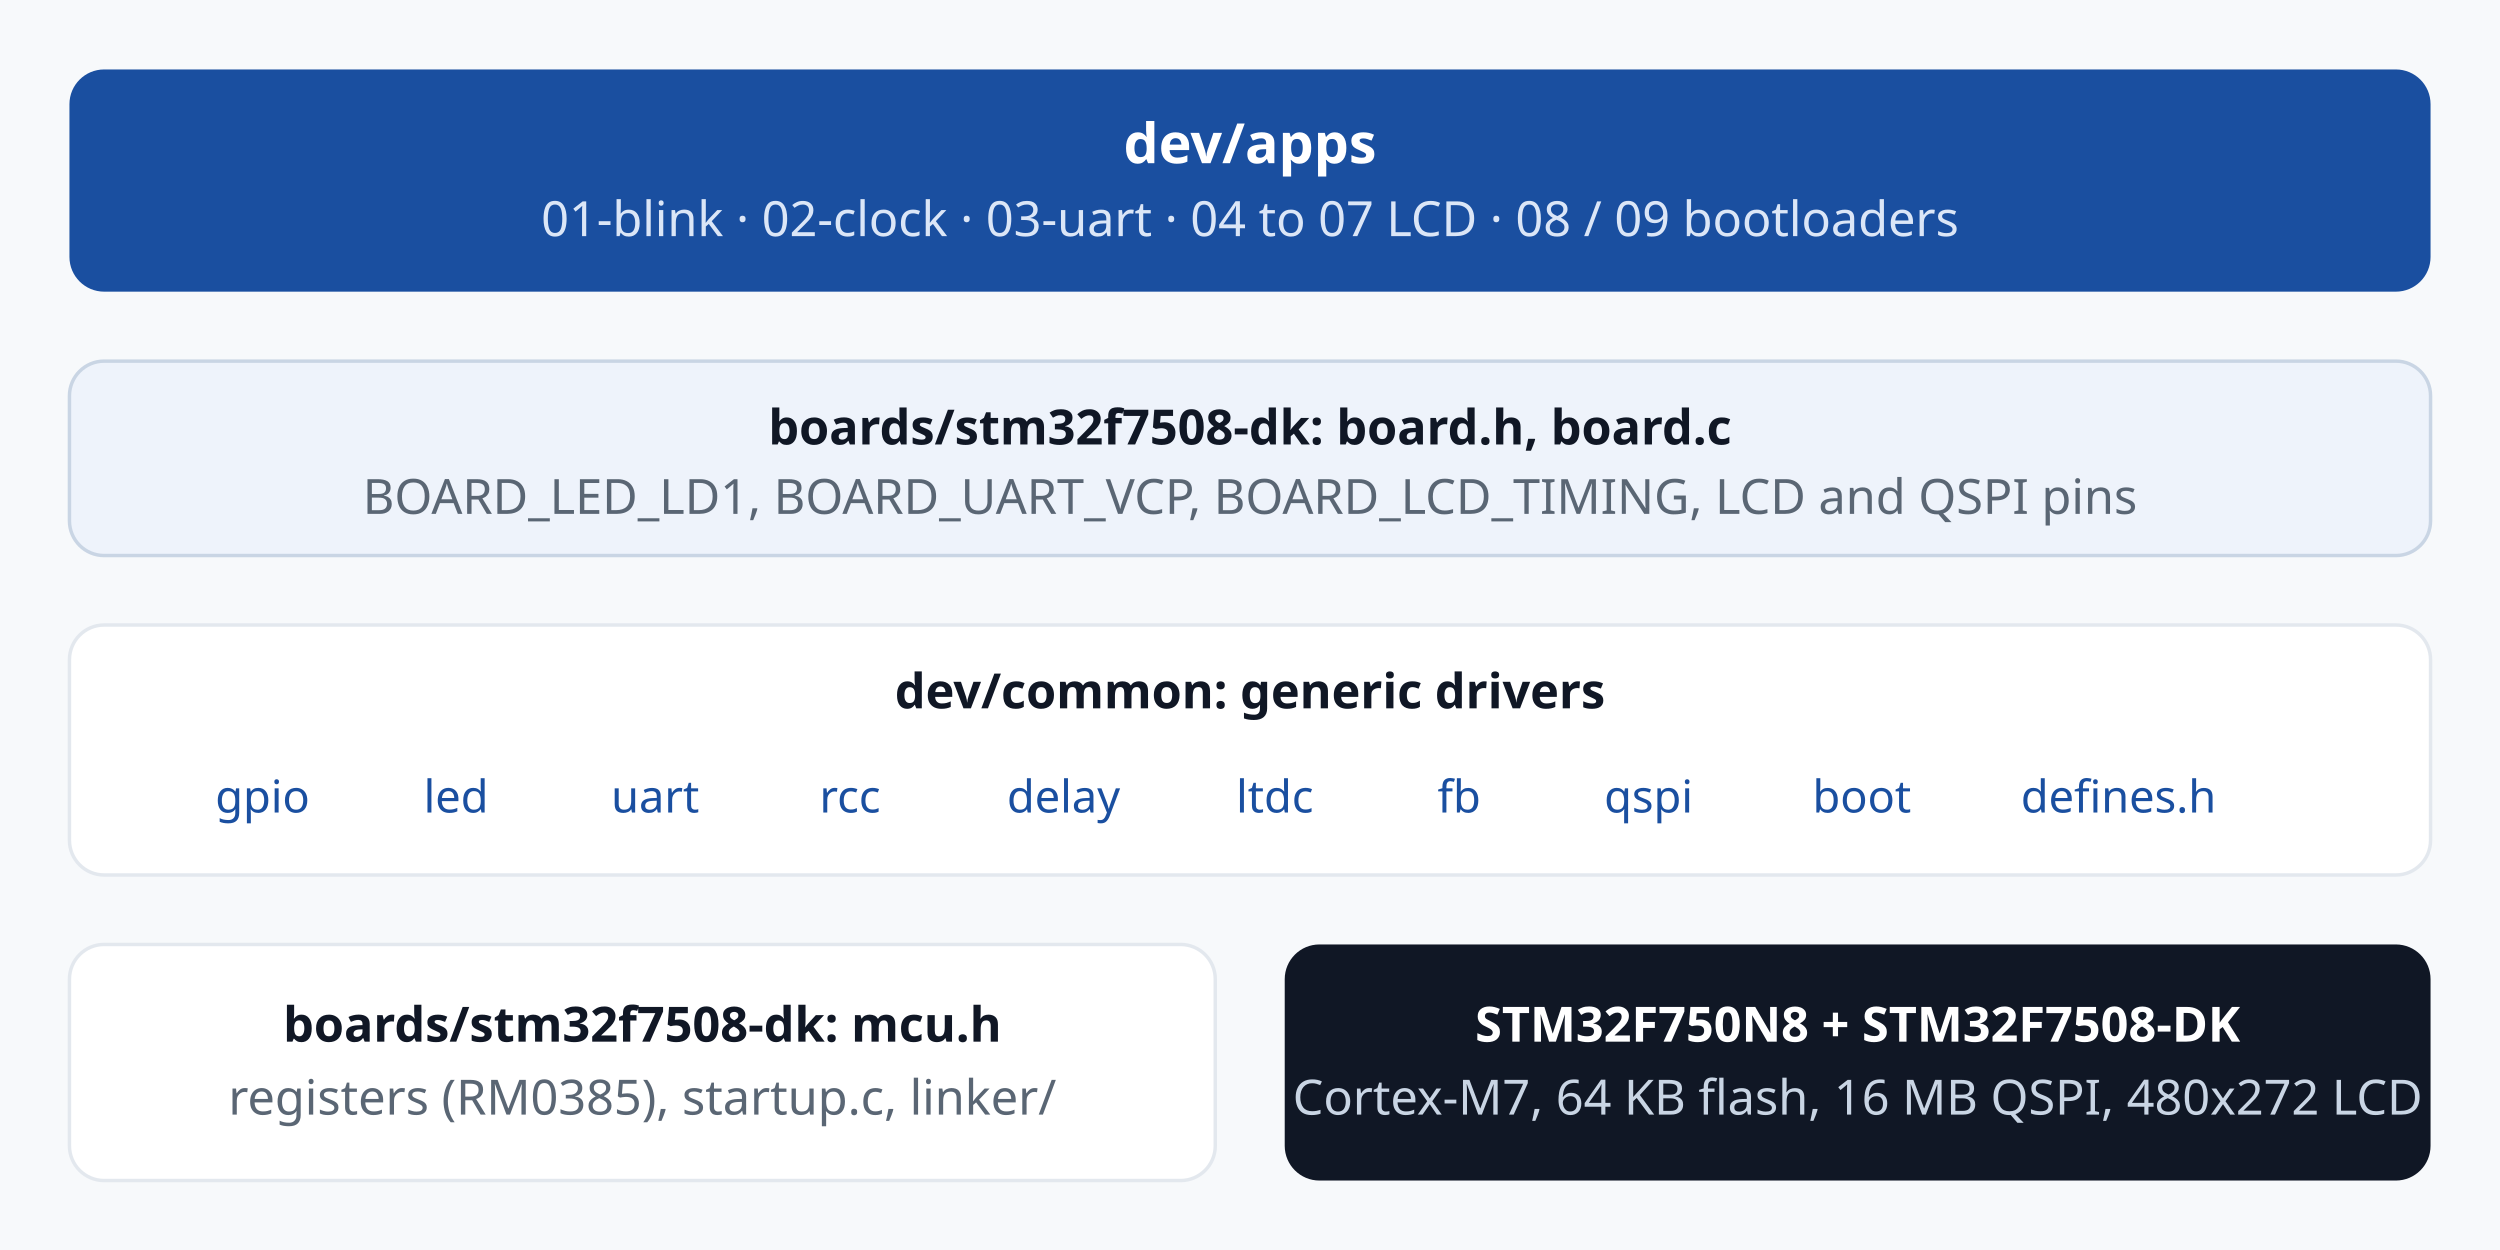
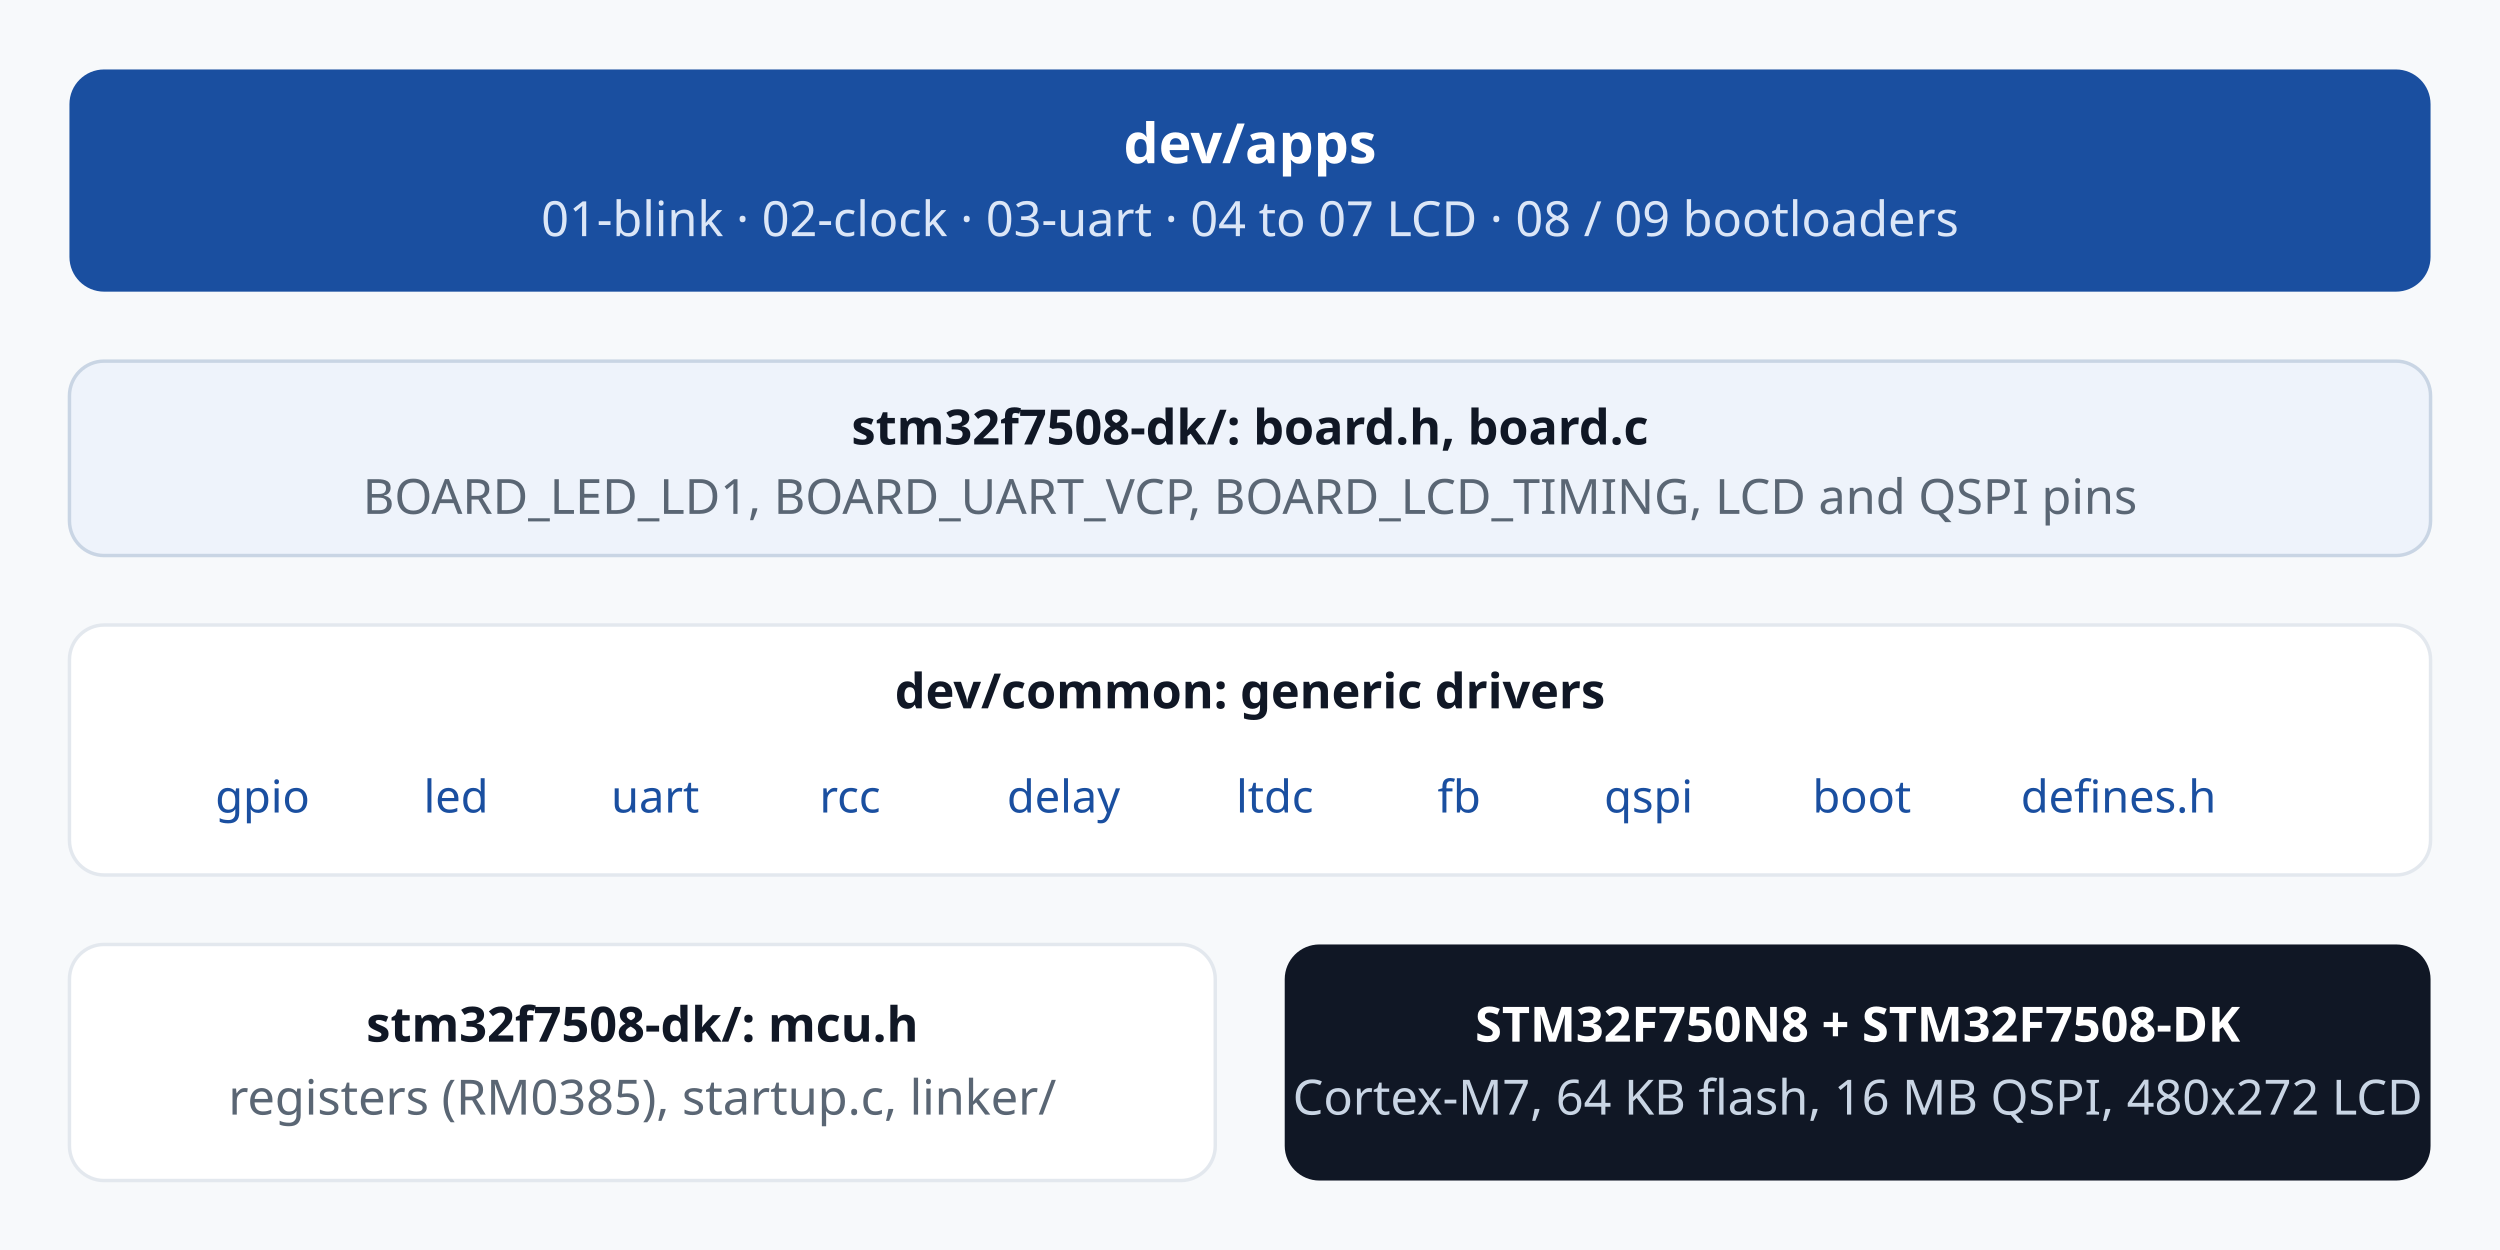
<svg xmlns="http://www.w3.org/2000/svg" width="720" height="360" viewBox="0 0 720 360" font-family="Atkinson, system-ui, sans-serif" font-size="14">
  <rect width="720" height="360" fill="#f7f9fb" />
  <rect x="20" y="20" width="680" height="64" rx="10" fill="#1a4fa0" />
  <text x="360" y="47" text-anchor="middle" fill="#ffffff" font-weight="700" font-size="16">dev/apps</text>
  <text x="360" y="68" text-anchor="middle" fill="#dbe6f7">01-blink · 02-clock · 03-uart · 04 to 07 LCD · 08 / 09 bootloaders</text>
  <rect x="20" y="104" width="680" height="56" rx="10" fill="#eef3fb" stroke="#c9d5e4" />
-   <text x="360" y="128" text-anchor="middle" fill="#101725" font-weight="700">boards/stm32f7508-dk: board.h, board.c</text>
+   <text x="360" y="128" text-anchor="middle" fill="#101725" font-weight="700">stm32f7508-dk/: board.h, board.c</text>
  <text x="360" y="148" text-anchor="middle" fill="#5a6674">BOARD_LED_LD1, BOARD_UART_VCP, BOARD_LCD_TIMING, LCD and QSPI pins</text>
  <rect x="20" y="180" width="680" height="72" rx="10" fill="#ffffff" stroke="#e3e8ee" />
  <text x="360" y="204" text-anchor="middle" fill="#101725" font-weight="700">dev/common: generic drivers</text>
  <g fill="#1a4fa0" font-size="13">
    <text x="62" y="234">gpio</text>
    <text x="122" y="234">led</text>
    <text x="176" y="234">uart</text>
    <text x="236" y="234">rcc</text>
    <text x="290" y="234">delay</text>
    <text x="356" y="234">ltdc</text>
    <text x="414" y="234">fb</text>
    <text x="462" y="234">qspi</text>
    <text x="522" y="234">boot</text>
    <text x="582" y="234">defines.h</text>
  </g>
  <rect x="20" y="272" width="330" height="68" rx="10" fill="#ffffff" stroke="#e3e8ee" />
-   <text x="185" y="300" text-anchor="middle" fill="#101725" font-weight="700">boards/stm32f7508-dk: mcu.h</text>
+   <text x="185" y="300" text-anchor="middle" fill="#101725" font-weight="700">stm32f7508-dk/: mcu.h</text>
  <text x="185" y="321" text-anchor="middle" fill="#5a6674">registers (RM0385), startup.c, linker/</text>
  <rect x="370" y="272" width="330" height="68" rx="10" fill="#101725" />
  <text x="535" y="300" text-anchor="middle" fill="#ffffff" font-weight="700">STM32F750N8 + STM32F7508-DK</text>
  <text x="535" y="321" text-anchor="middle" fill="#c9d5e4">Cortex-M7, 64 KB flash, 16 MB QSPI, 480x272 LCD</text>
</svg>
